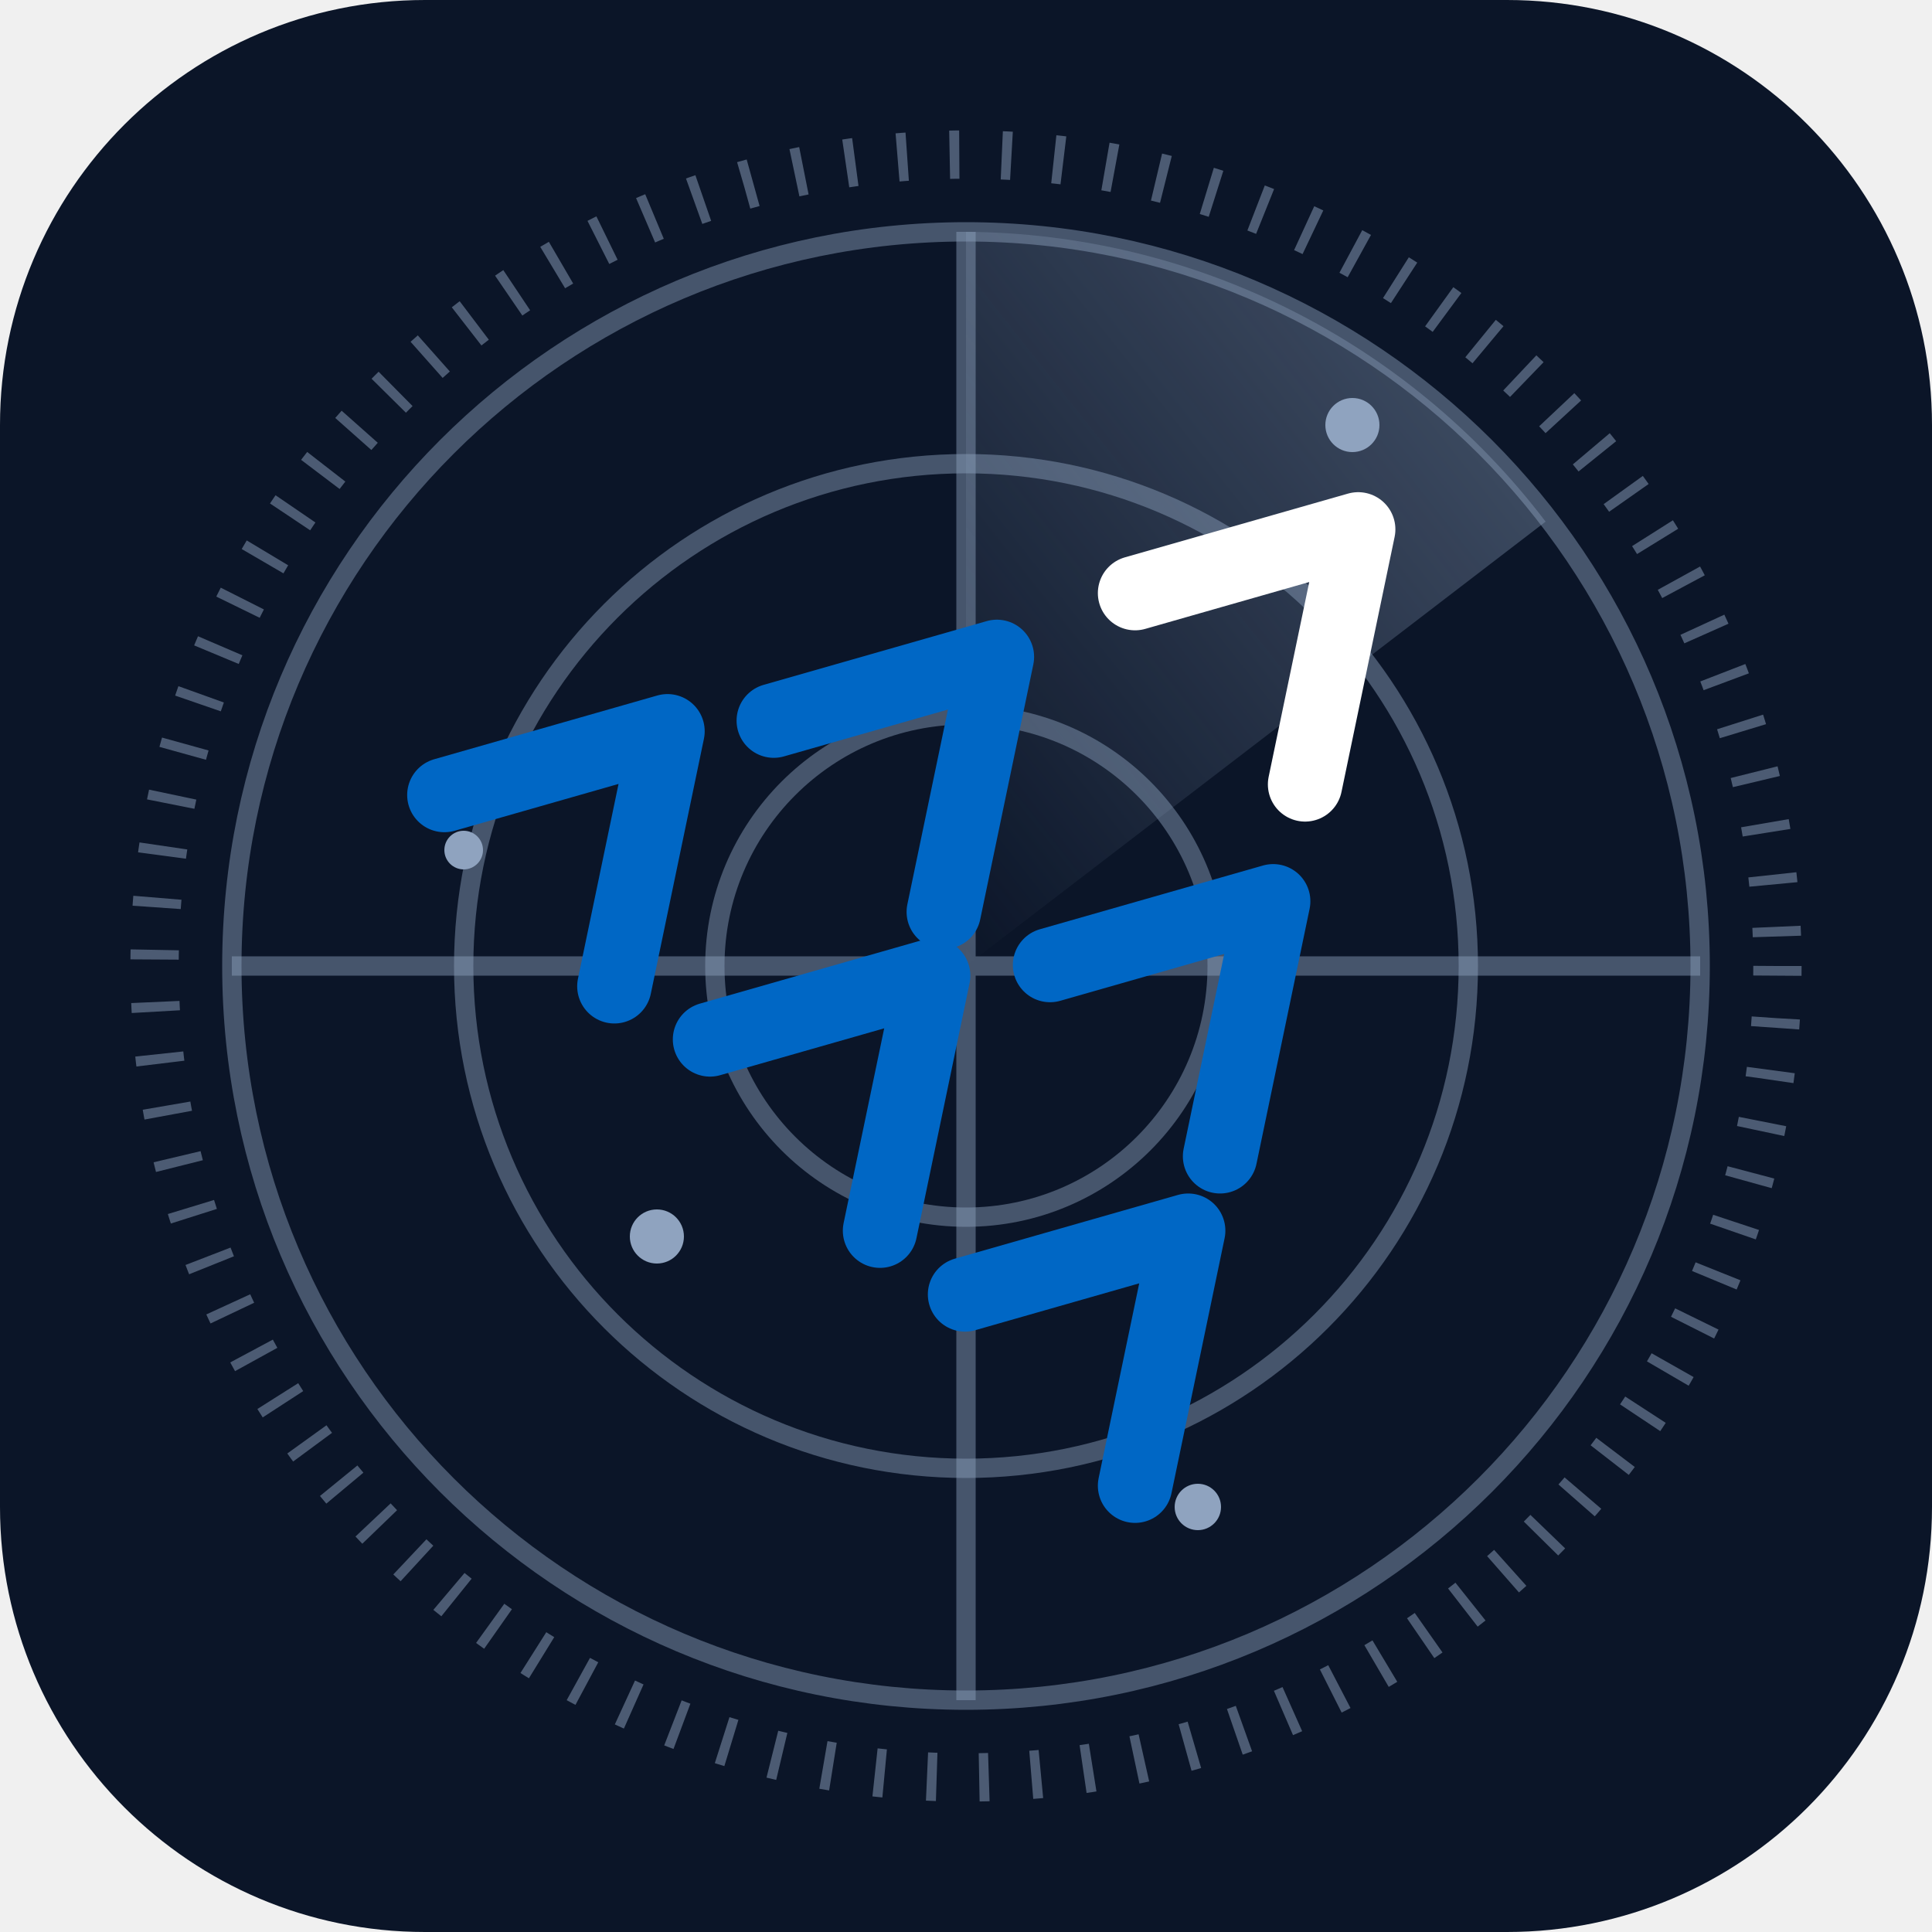
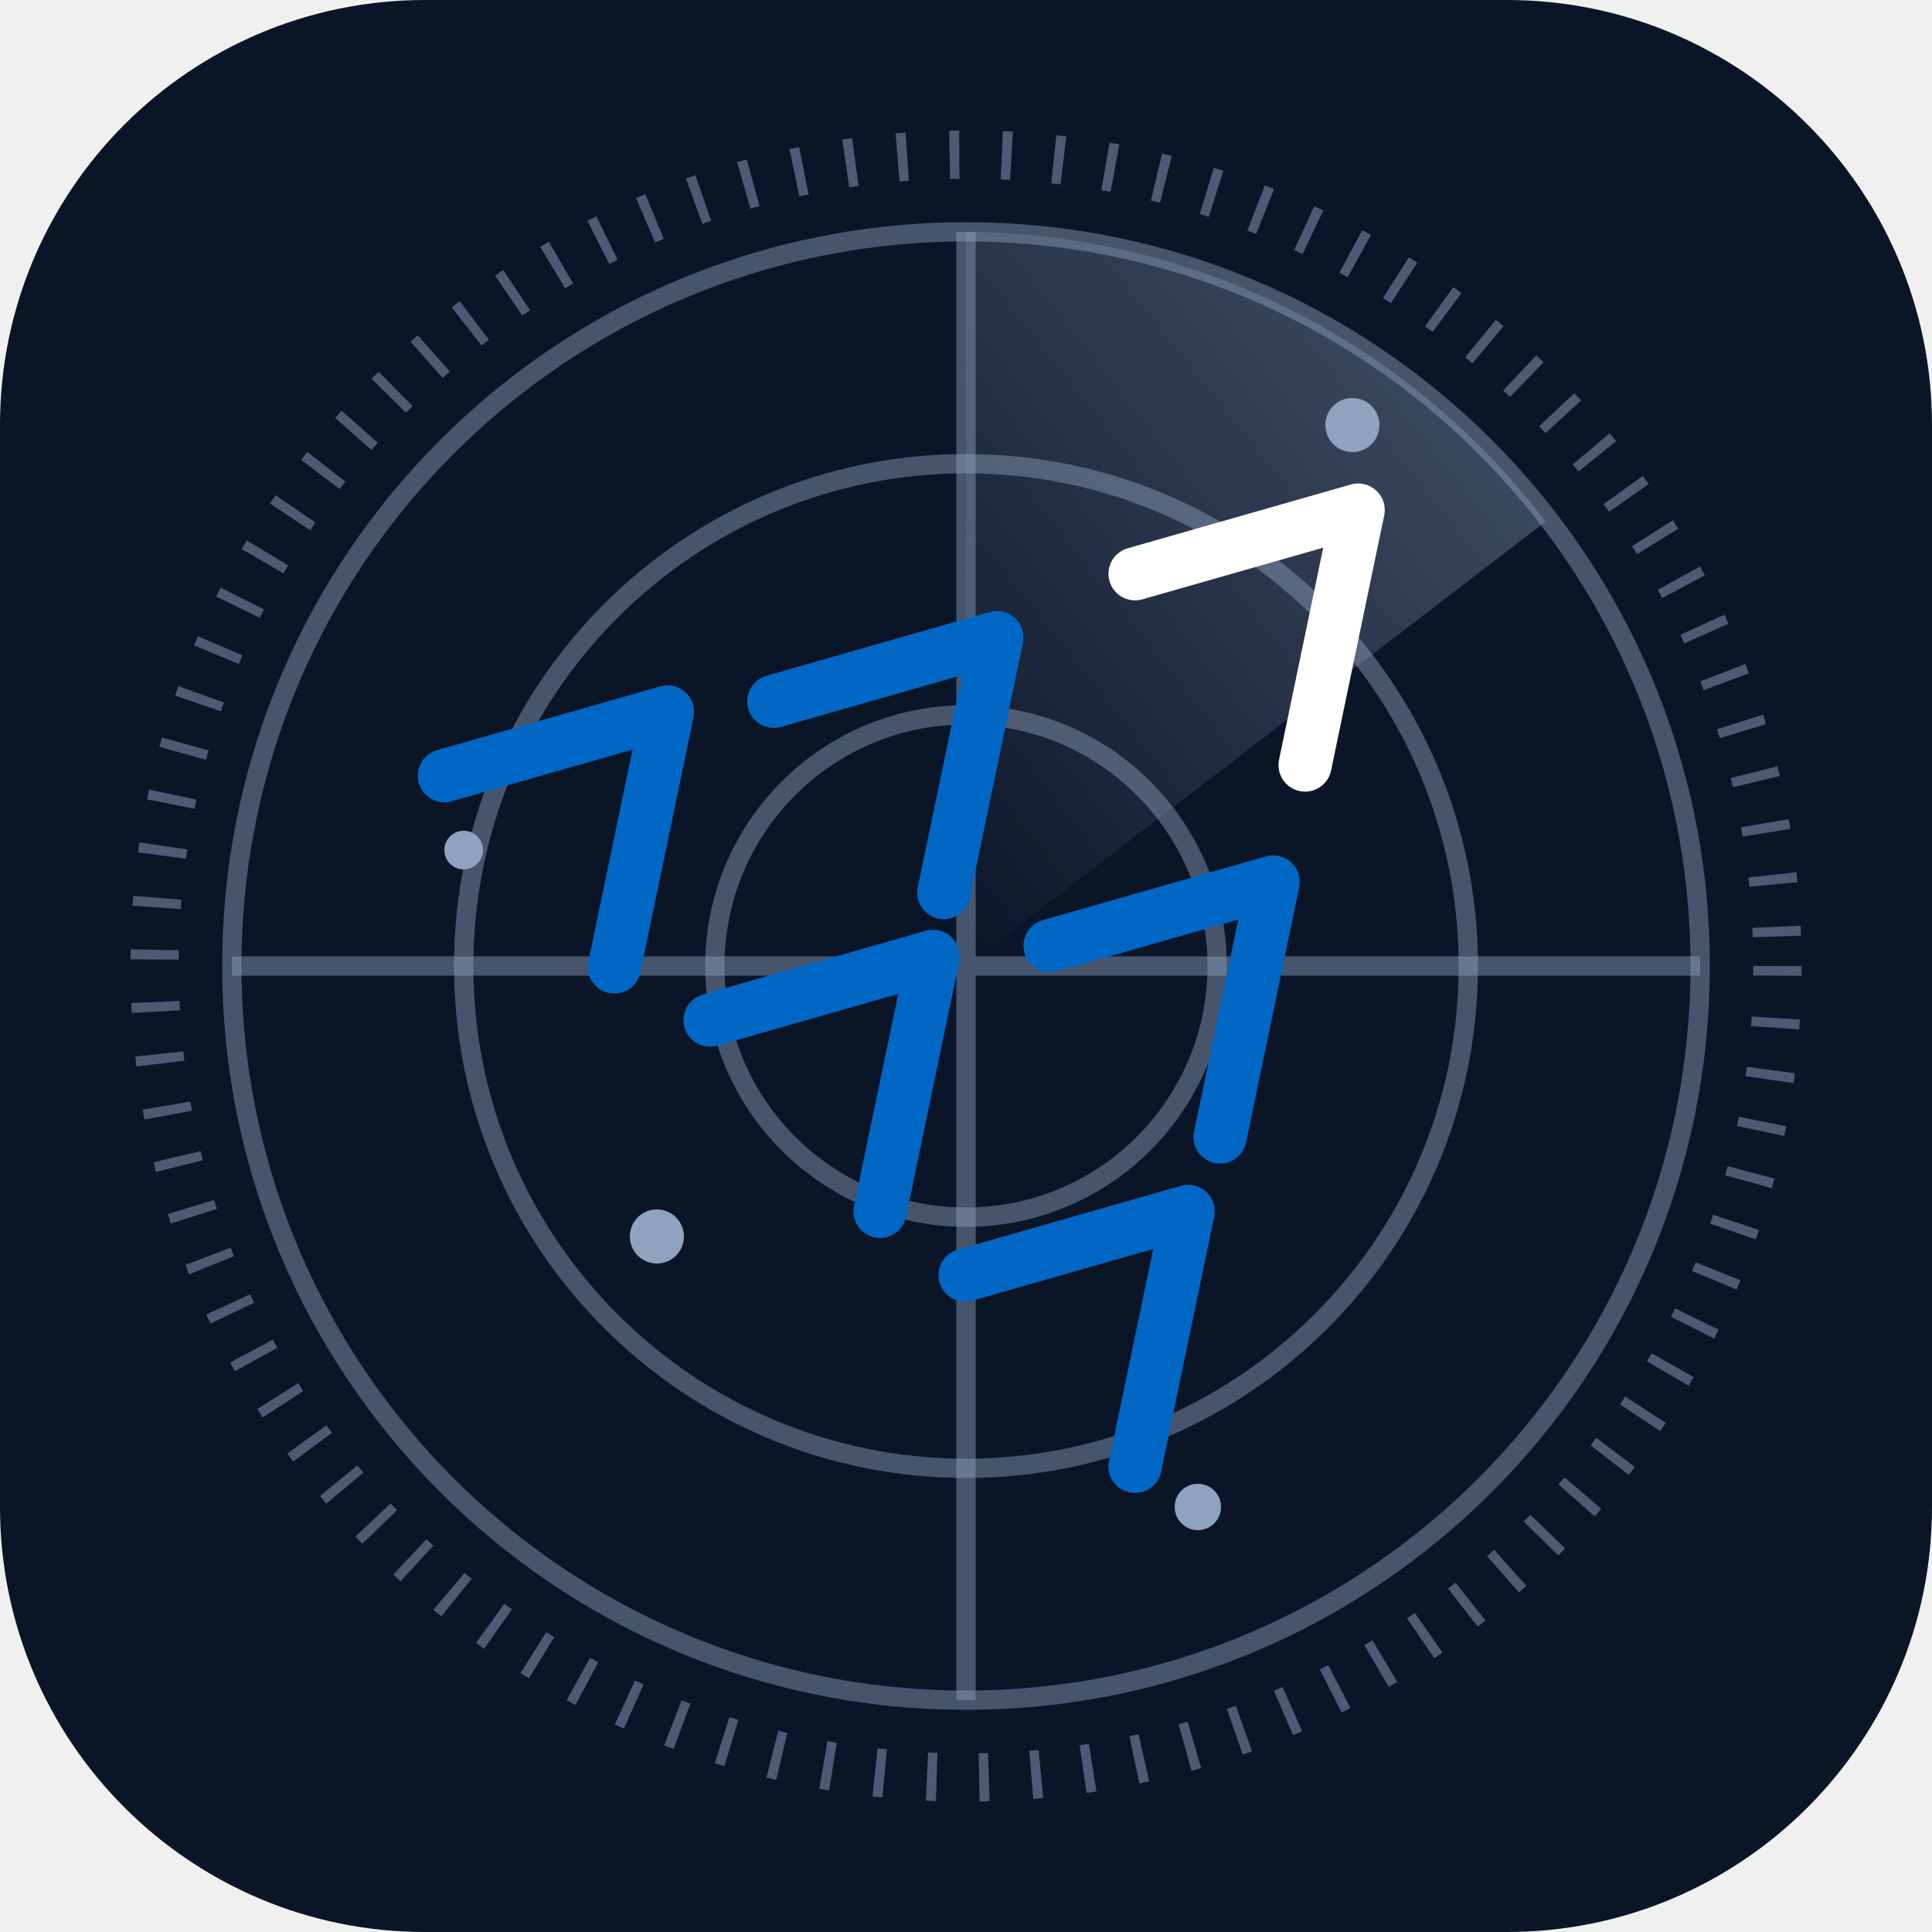
<svg xmlns="http://www.w3.org/2000/svg" viewBox="0 0 100 100" role="img">
  <rect width="100" height="100" rx="22" fill="#0B1528" />
  <defs>
    <linearGradient id="s" x1="0" y1="1" x2="1" y2="0">
      <stop offset="0" stop-color="#8FA3BF" stop-opacity="0" />
      <stop offset="1" stop-color="#8FA3BF" stop-opacity=".45" />
    </linearGradient>
  </defs>
  <g fill="none" stroke="#8FA3BF" stroke-opacity=".45">
    <circle cx="50" cy="50" r="38" />
    <circle cx="50" cy="50" r="26" />
    <circle cx="50" cy="50" r="13" />
    <path d="M12 50H88M50 12V88" />
  </g>
  <circle cx="50" cy="50" r="42" fill="none" stroke="#8FA3BF" stroke-width="2.5" stroke-dasharray="0.5 2.2" stroke-opacity=".5" />
  <path d="M50 50L50 12A38 38 0 0 1 80 27Z" fill="url(#s)" />
  <g fill="#8FA3BF">
    <circle cx="70" cy="22" r="1.4" />
    <circle cx="34" cy="64" r="1.4" />
    <circle cx="62" cy="78" r="1.2" />
    <circle cx="24" cy="44" r="1" />
  </g>
-   <g transform="translate(23 23) scale(0.55)" fill="none" stroke-linecap="round" stroke-linejoin="round" stroke-width="7">
+   <g transform="translate(23 22) scale(0.55)" fill="none" stroke-linecap="round" stroke-linejoin="round" stroke-width="5">
    <path d="M65 14L86 8L81 32" stroke="#fff" />
    <path d="M31 26L52 20L47 44" stroke="#0067C5" />
    <path d="M0 33L21 27L16 51" stroke="#0067C5" />
    <path d="M57 49L78 43L73 67" stroke="#0067C5" />
    <path d="M25 56L46 50L41 74" stroke="#0067C5" />
    <path d="M49 80L70 74L65 98" stroke="#0067C5" />
  </g>
</svg>
